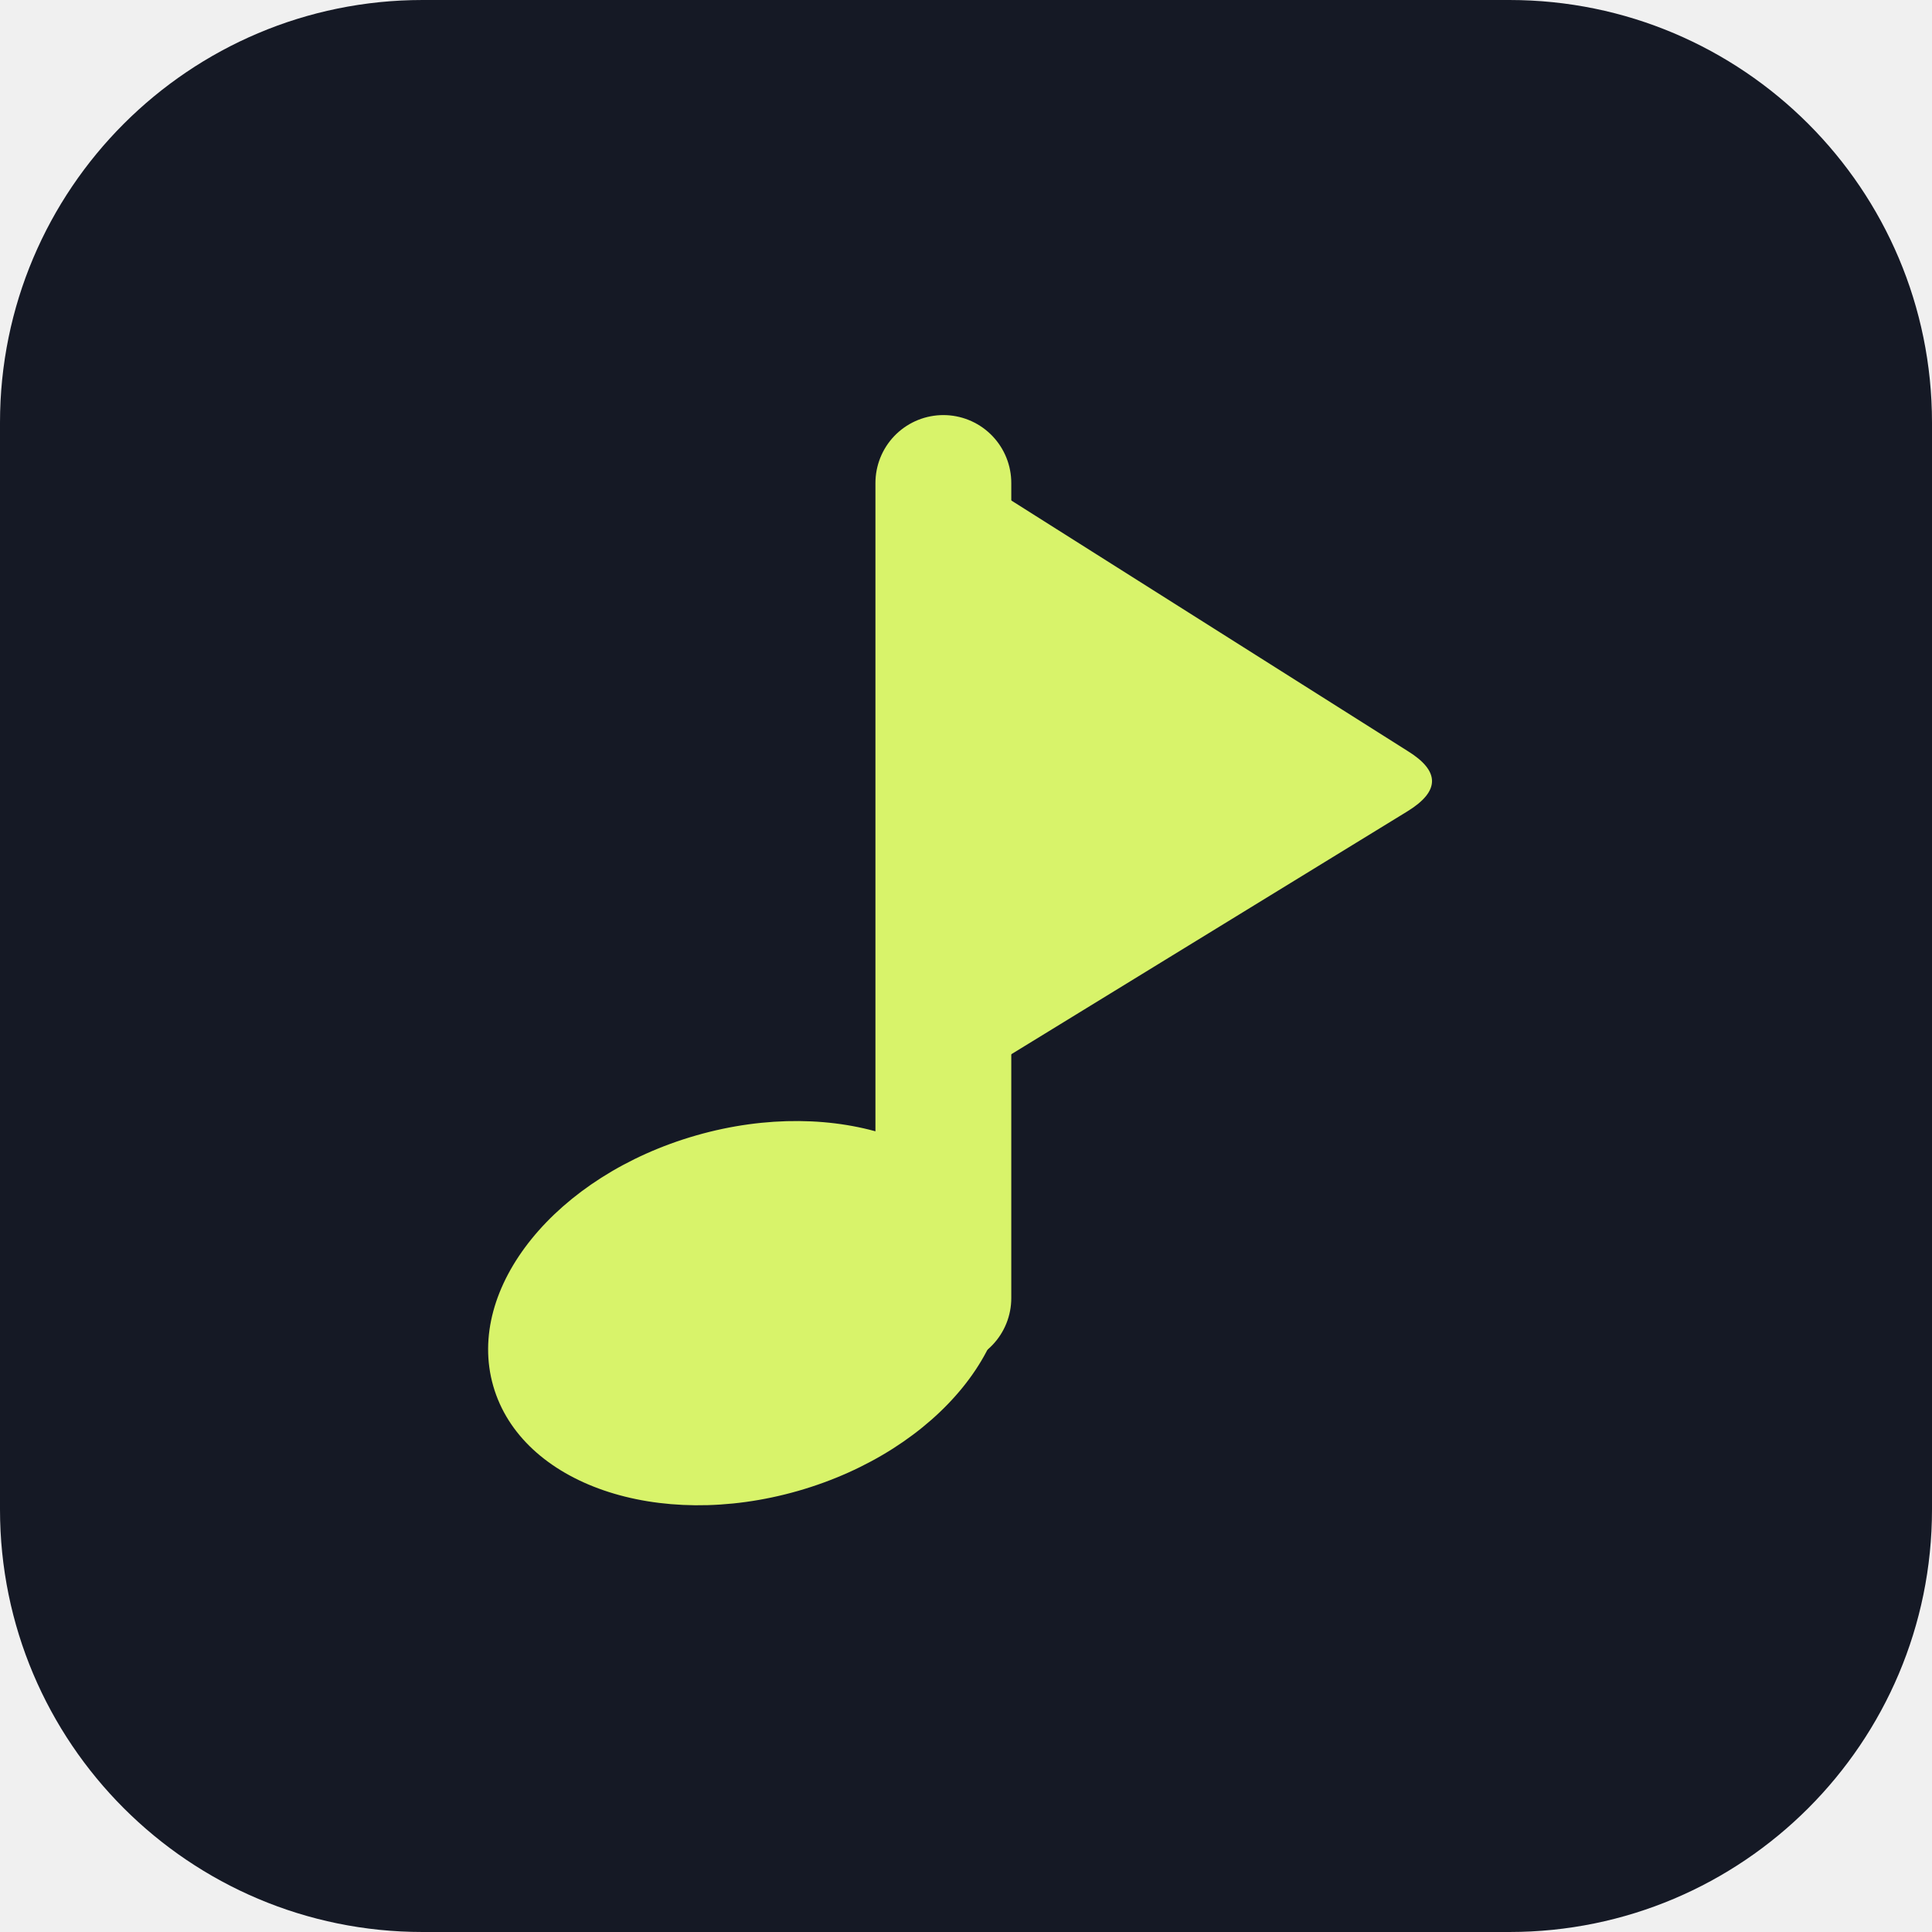
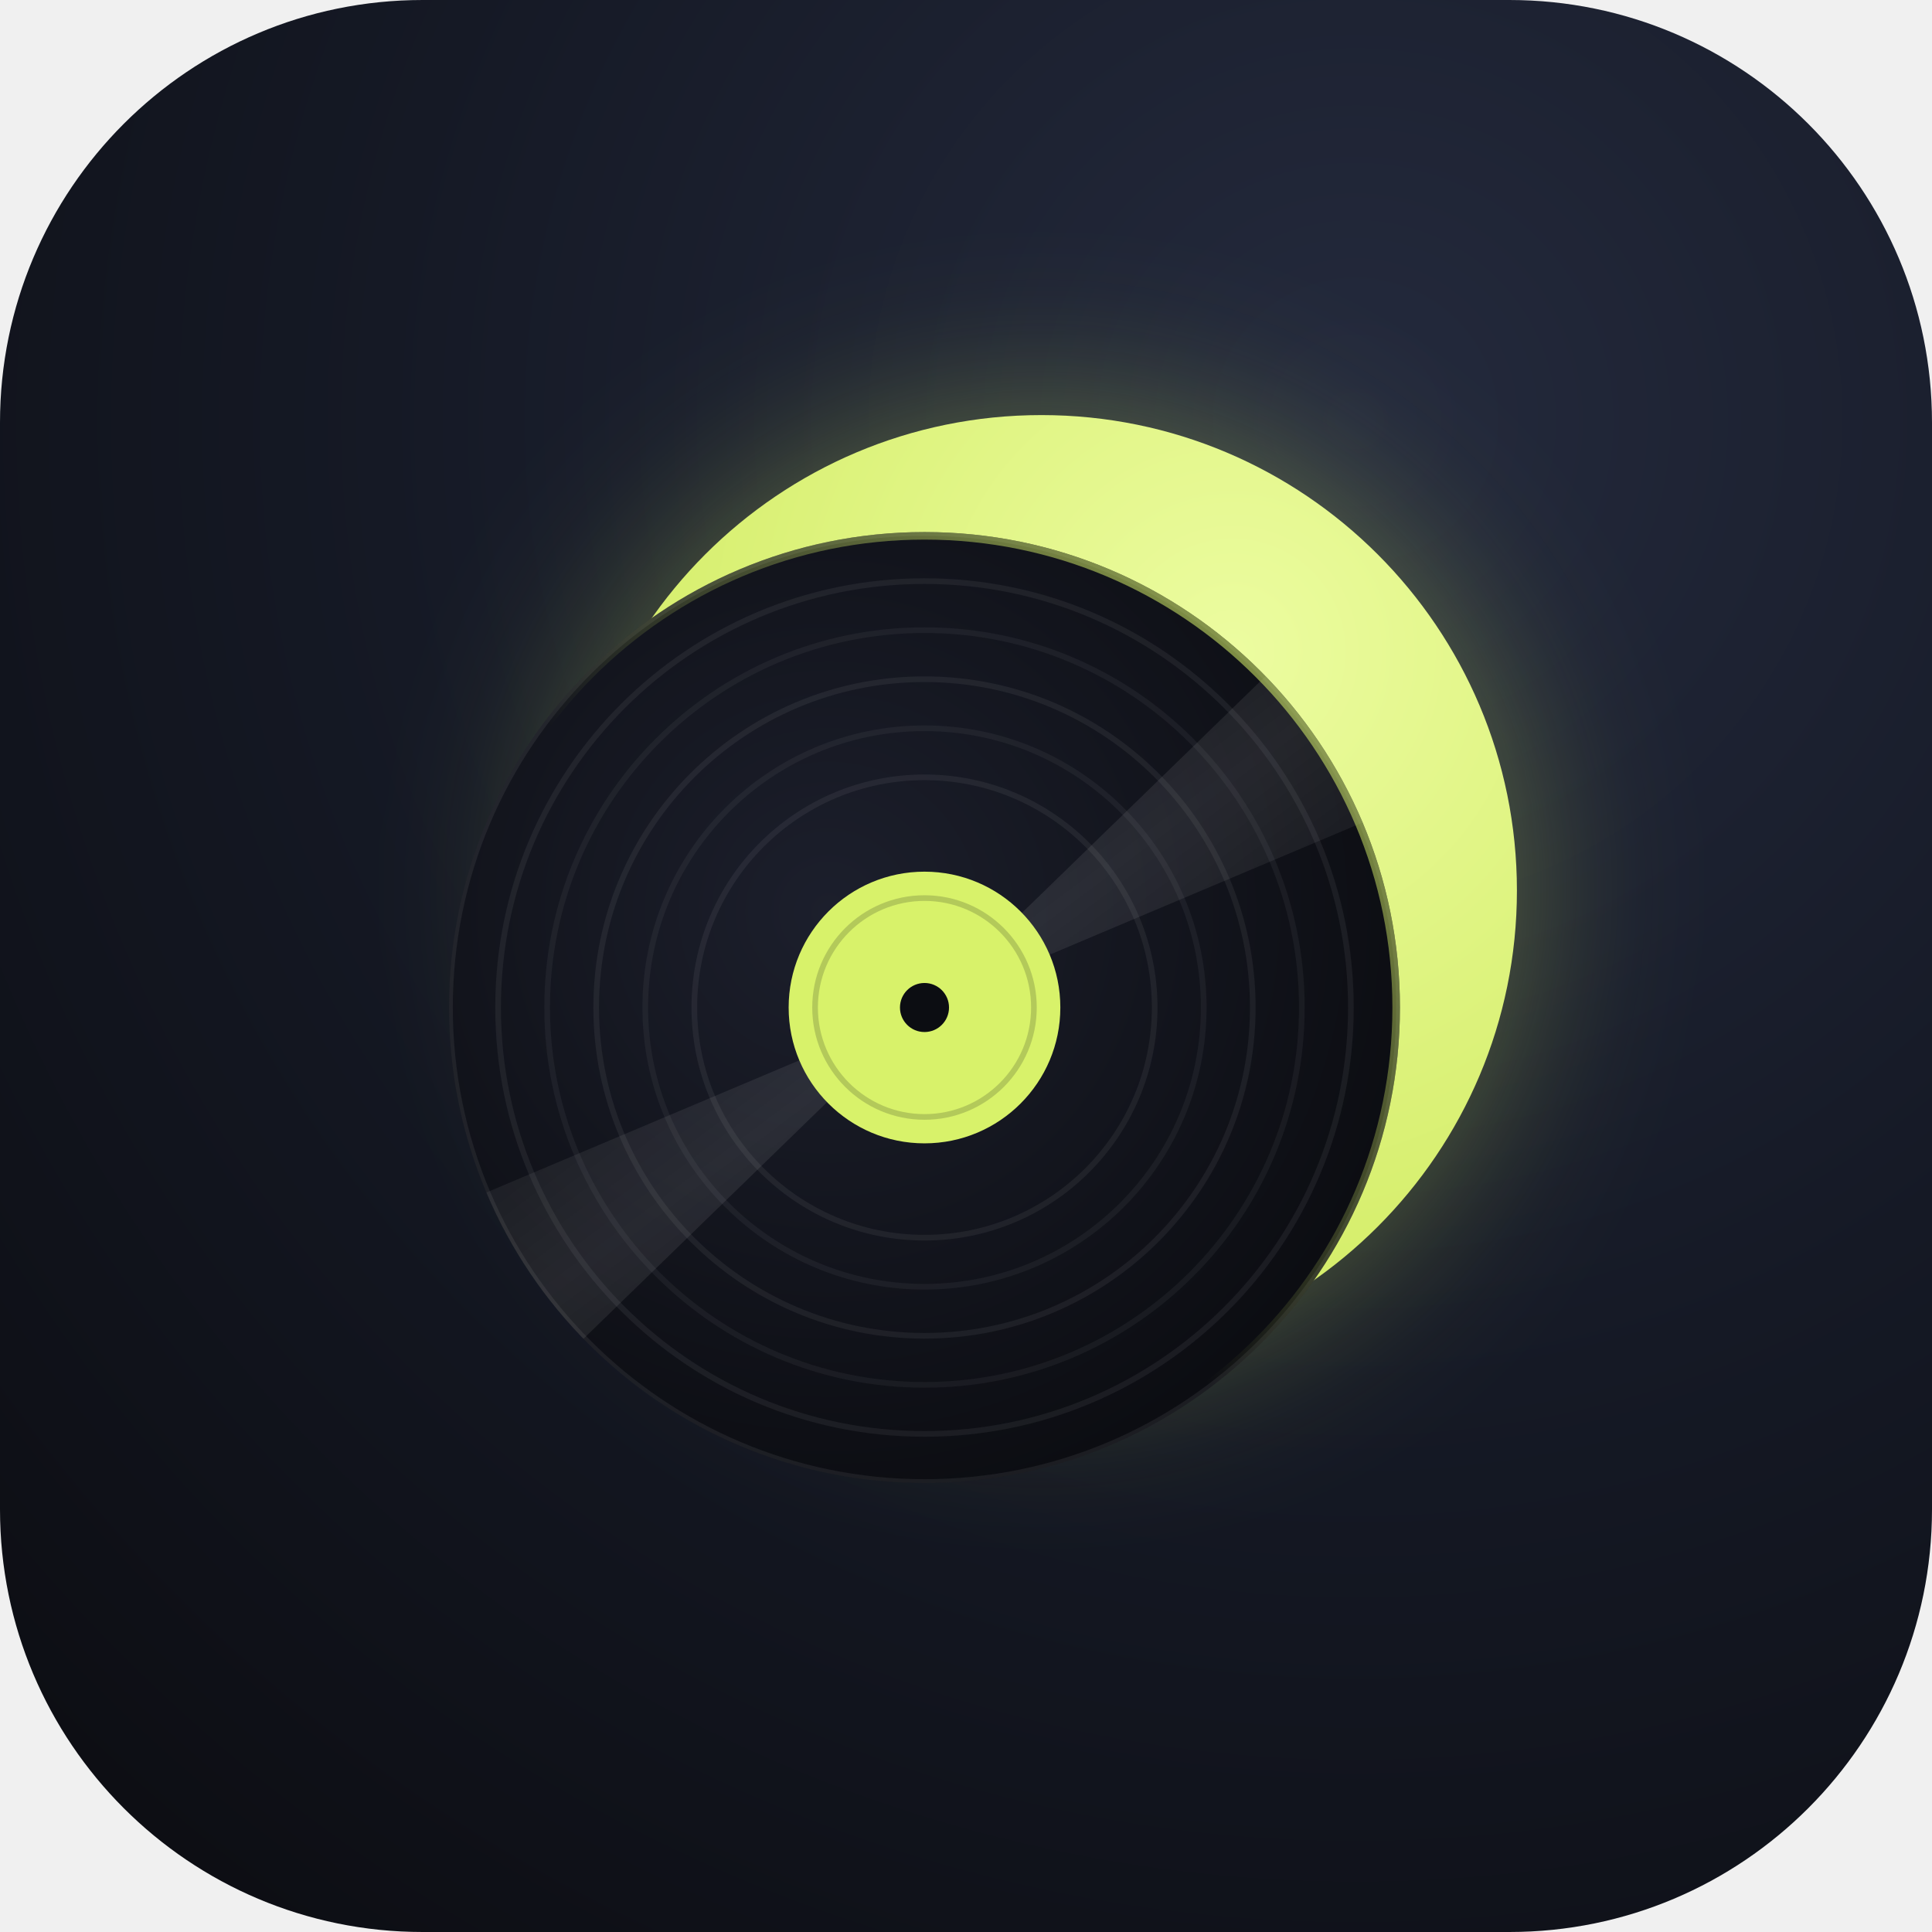
- <svg xmlns="http://www.w3.org/2000/svg" viewBox="0 0 512 512">
-   <rect width="512" height="512" rx="112" fill="#151925" />
-   <path d="M250 344V128" fill="none" stroke="#d8f36a" stroke-width="36" stroke-linecap="round" />
-   <ellipse cx="198" cy="348" rx="70" ry="49" transform="rotate(-16 198 348)" fill="#d8f36a" />
-   <path d="M267 132 373 199Q386 207 373 215L267 280Z" fill="#d8f36a" />
+ <svg xmlns="http://www.w3.org/2000/svg" viewBox="0 0 1024 1024">
+   <defs>
+     <clipPath id="tile">
+       <rect width="1024" height="1024" rx="224" />
+     </clipPath>
+     <radialGradient id="bg" cx="70%" cy="22%" r="100%">
+       <stop offset="0" stop-color="#242a3d" />
+       <stop offset="0.5" stop-color="#151925" />
+       <stop offset="1" stop-color="#0c0d12" />
+     </radialGradient>
+     <radialGradient id="moon" cx="70%" cy="25%" r="85%">
+       <stop offset="0" stop-color="#ecfca0" />
+       <stop offset="1" stop-color="#cfea5c" />
+     </radialGradient>
+     <radialGradient id="disc" cx="40%" cy="40%" r="70%">
+       <stop offset="0" stop-color="#1c1f2c" />
+       <stop offset="1" stop-color="#0a0b0f" />
+     </radialGradient>
+     <linearGradient id="sheen" x1="0" y1="0" x2="1" y2="1">
+       <stop offset="0" stop-color="#fff" stop-opacity="0" />
+       <stop offset="0.5" stop-color="#fff" stop-opacity="0.09" />
+       <stop offset="1" stop-color="#fff" stop-opacity="0" />
+     </linearGradient>
+     <linearGradient id="rim" x1="0" y1="1" x2="1" y2="0">
+       <stop offset="0.45" stop-color="#d8f26a" stop-opacity="0" />
+       <stop offset="1" stop-color="#d8f26a" stop-opacity="0.75" />
+     </linearGradient>
+     <clipPath id="disc-clip">
+       <circle cx="490" cy="534" r="252" />
+     </clipPath>
+     <filter id="glow" x="-60%" y="-60%" width="220%" height="220%">
+       <feGaussianBlur stdDeviation="46" />
+     </filter>
+   </defs>
+   <g clip-path="url(#tile)">
+     <rect width="1024" height="1024" fill="url(#bg)" />
+     <circle cx="552" cy="472" r="252" fill="#d8f26a" opacity="0.35" filter="url(#glow)" />
+     <circle cx="552" cy="472" r="252" fill="url(#moon)" />
+     <circle cx="490" cy="534" r="252" fill="url(#disc)" />
+     <g clip-path="url(#disc-clip)" fill="none" stroke="#fff">
+       <circle cx="490" cy="534" r="226" stroke-opacity="0.06" stroke-width="3" />
+       <circle cx="490" cy="534" r="200" stroke-opacity="0.05" stroke-width="3" />
+       <circle cx="490" cy="534" r="174" stroke-opacity="0.06" stroke-width="3" />
+       <circle cx="490" cy="534" r="148" stroke-opacity="0.05" stroke-width="3" />
+       <circle cx="490" cy="534" r="122" stroke-opacity="0.06" stroke-width="3" />
+       <path d="M490 534 L700 330 A292 292 0 0 1 760 420 Z" fill="url(#sheen)" stroke="none" />
+       <path d="M490 534 L280 738 A292 292 0 0 1 220 648 Z" fill="url(#sheen)" stroke="none" />
+     </g>
+     <circle cx="490" cy="534" r="251" fill="none" stroke="#fff" stroke-opacity="0.07" stroke-width="2" />
+     <circle cx="490" cy="534" r="250" fill="none" stroke="url(#rim)" stroke-width="4" />
+     <circle cx="490" cy="534" r="72" fill="#d8f26a" />
+     <circle cx="490" cy="534" r="58" fill="none" stroke="#101116" stroke-opacity="0.18" stroke-width="3" />
+     <circle cx="490" cy="534" r="13" fill="#0c0d12" />
+   </g>
</svg>
